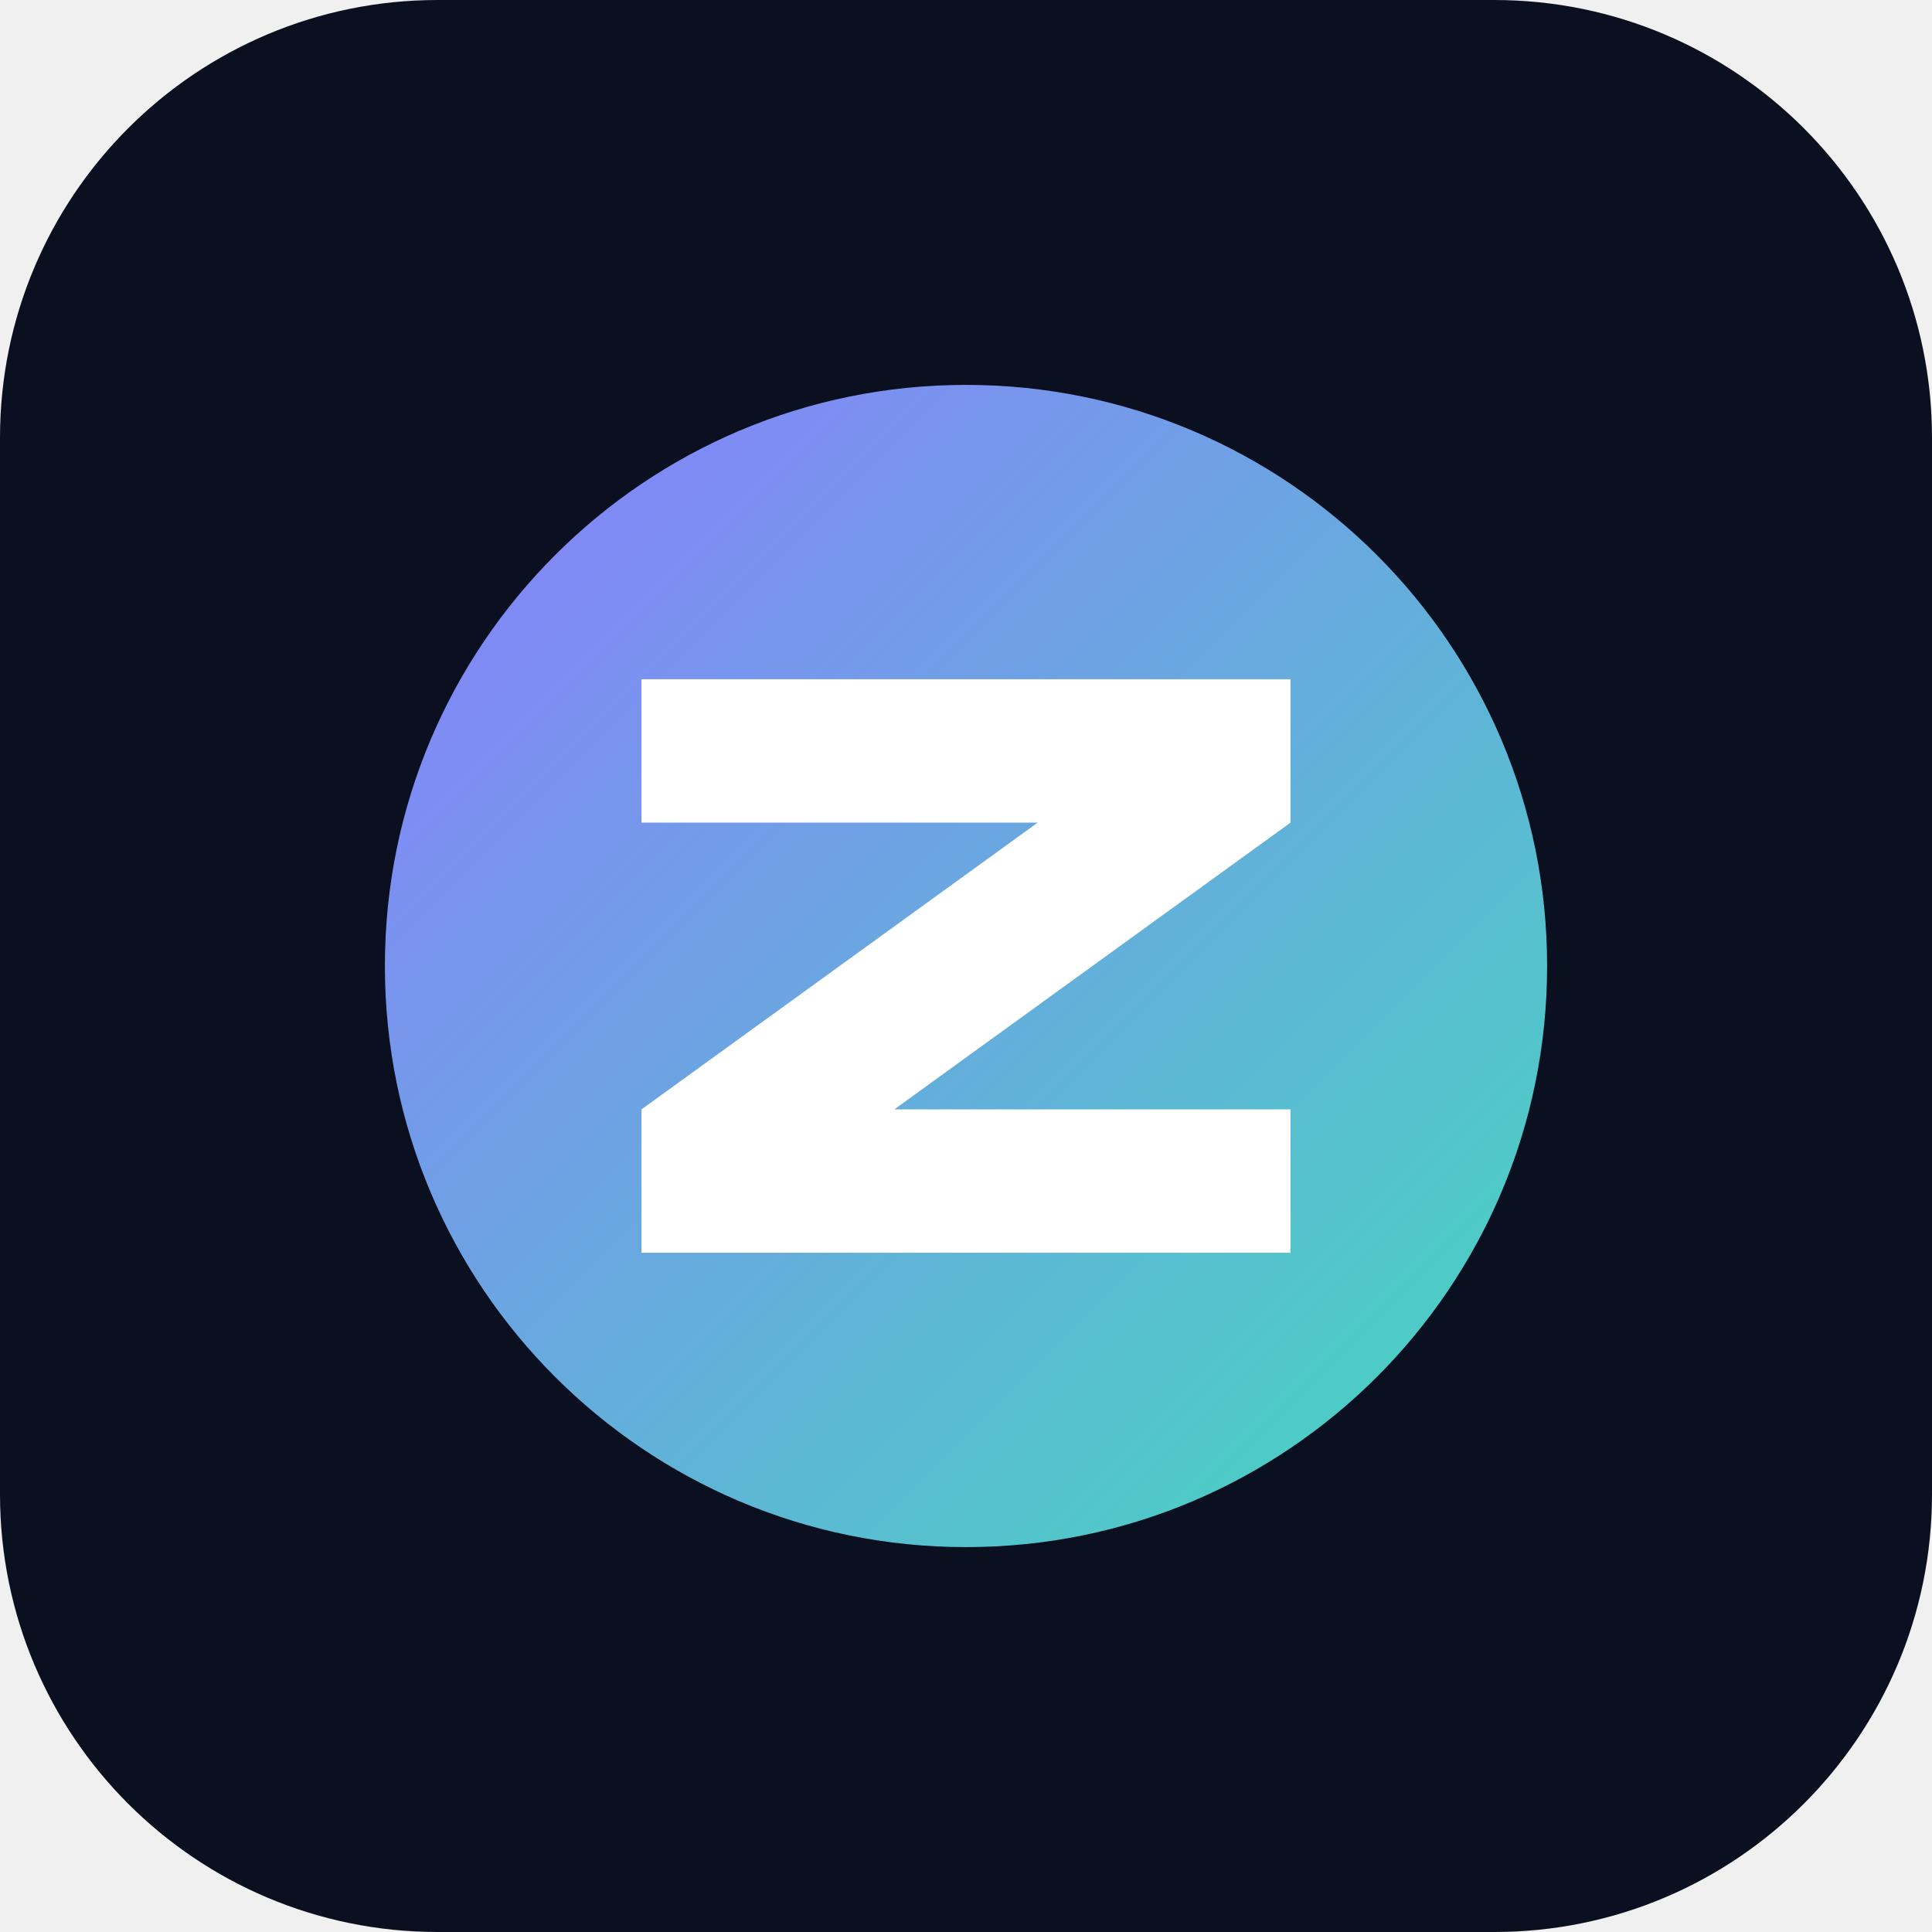
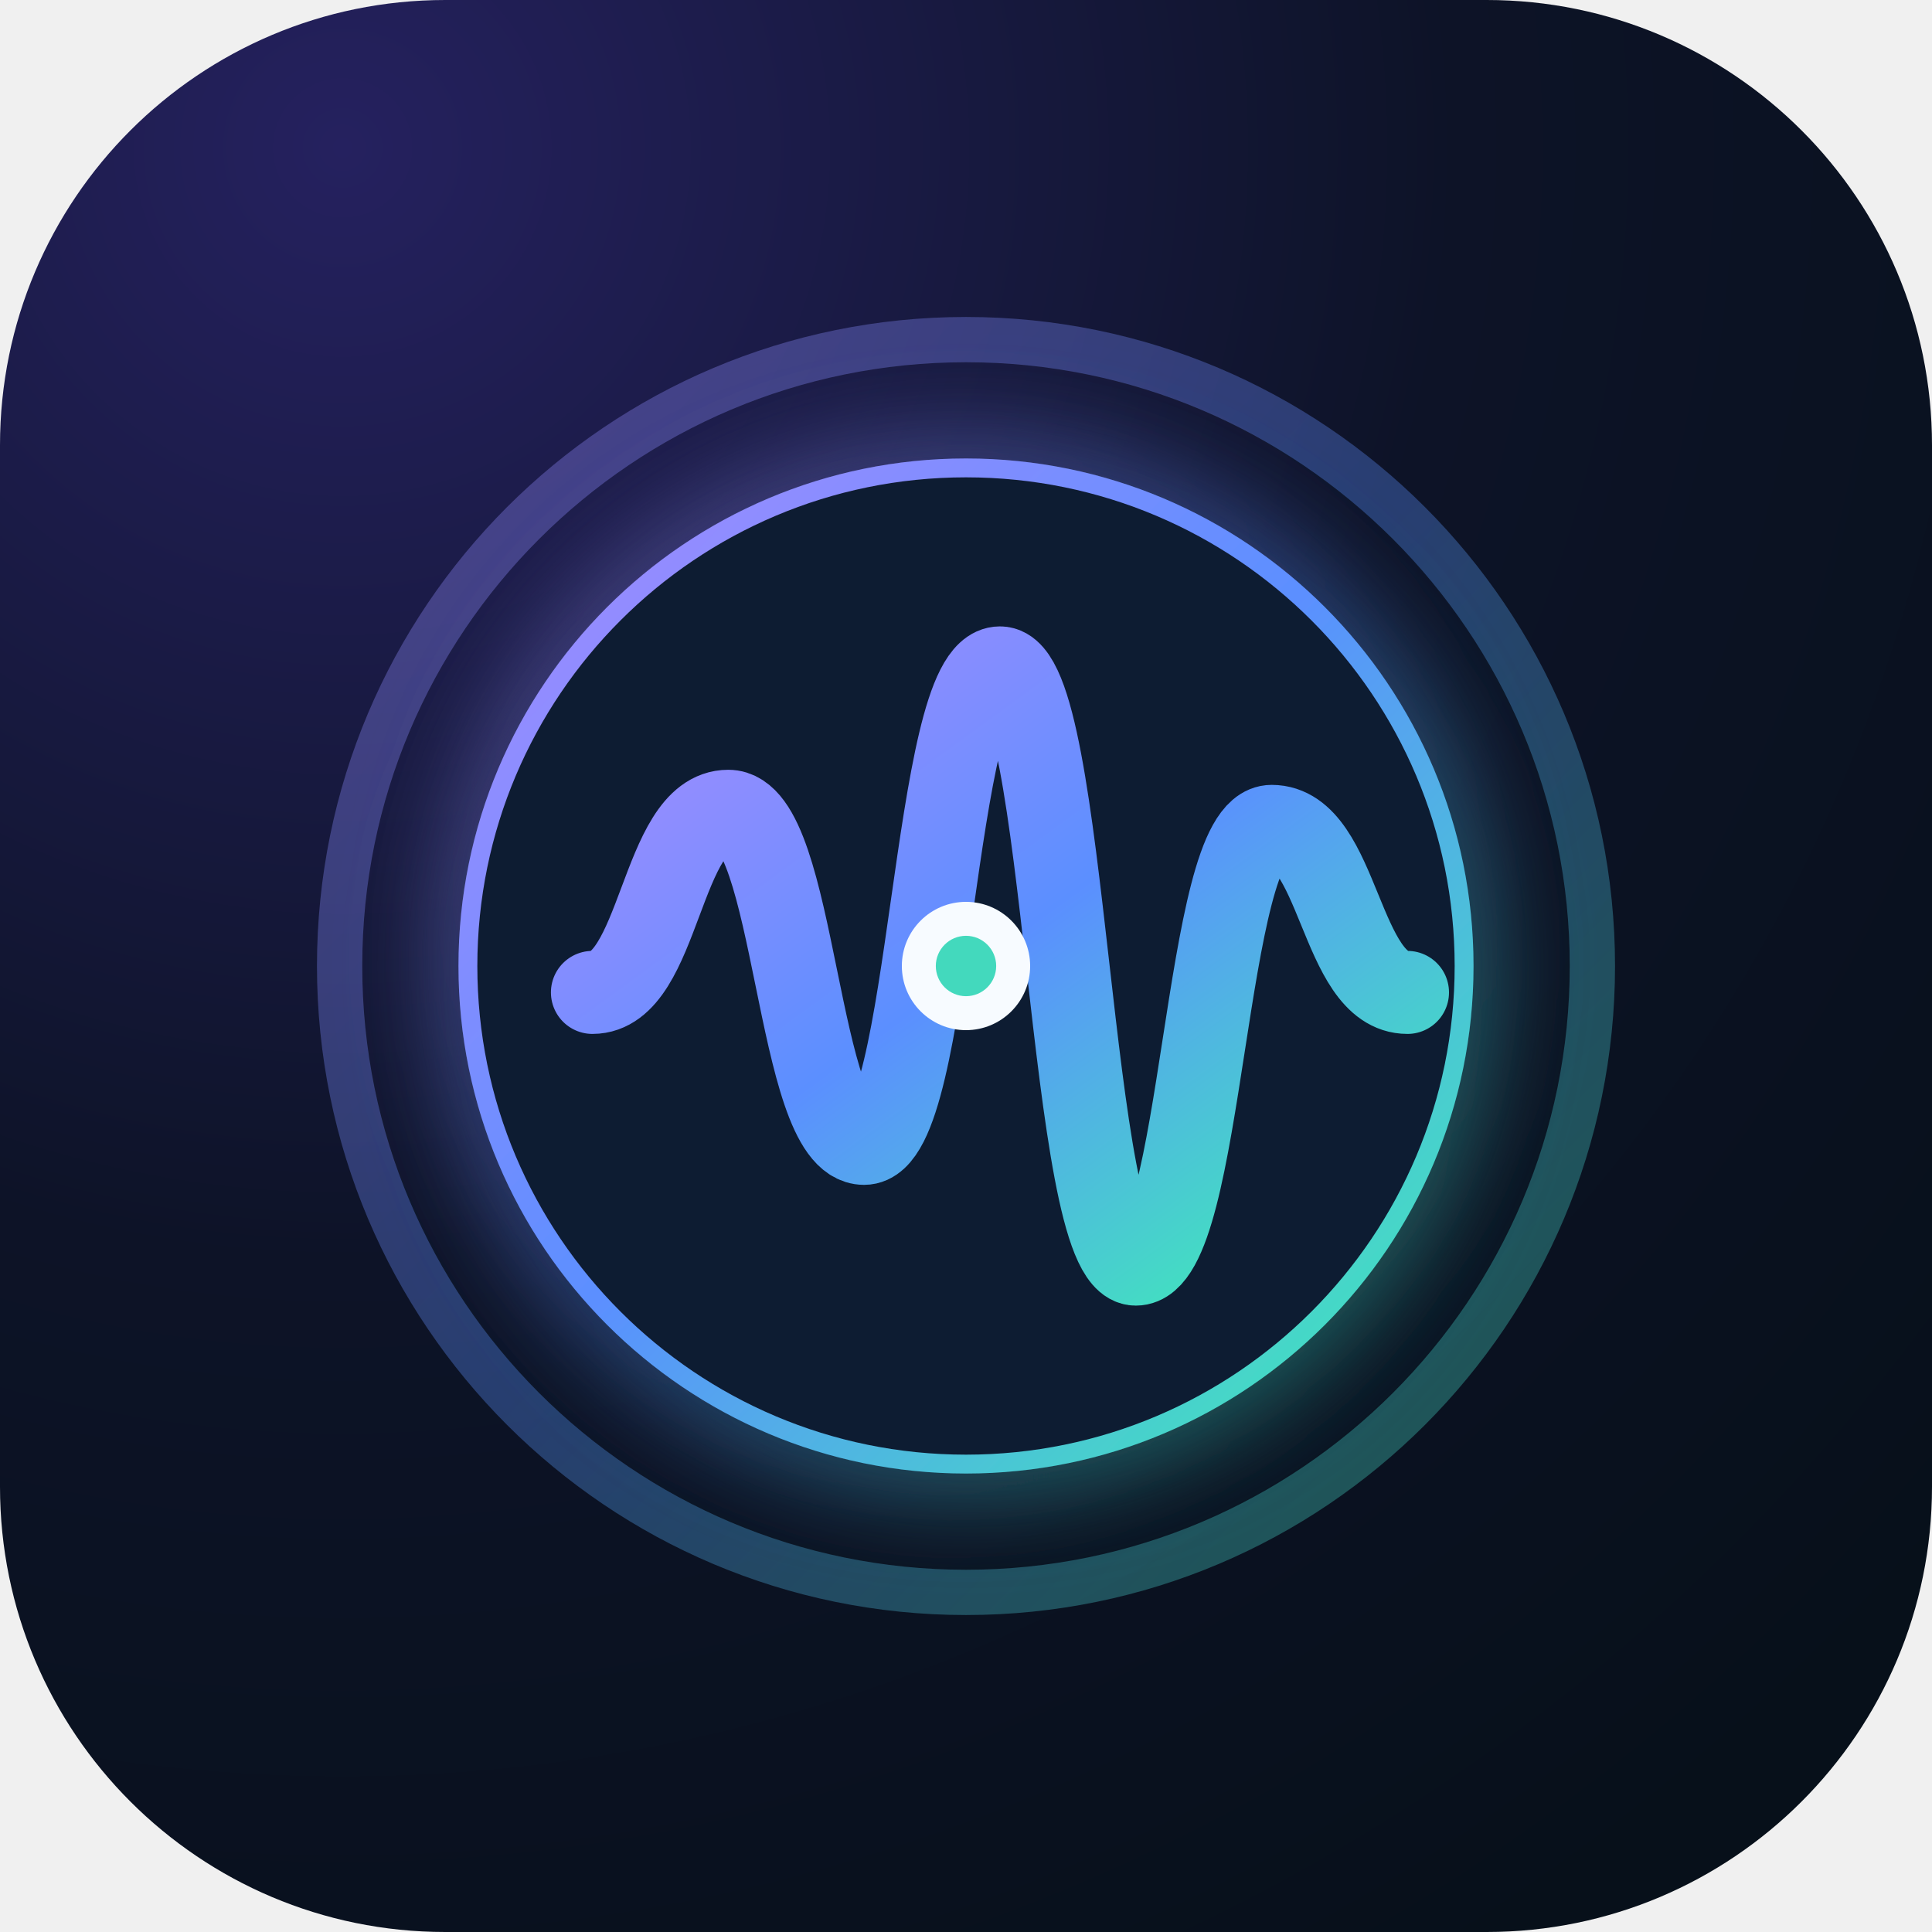
<svg xmlns="http://www.w3.org/2000/svg" viewBox="0 0 512 512">
  <defs>
-     <linearGradient id="g" x1="0" y1="0" x2="1" y2="1">
-       <stop offset="0" stop-color="#8b7cff" />
-       <stop offset="1" stop-color="#43d9bd" />
+     <radialGradient id="bg" cx="18%" cy="8%" r="110%">
+       <stop offset="0" stop-color="#25215f" />
+       <stop offset=".52" stop-color="#0d1327" />
+       <stop offset="1" stop-color="#07101a" />
+     </radialGradient>
+     <linearGradient id="voice" x1=".08" y1=".1" x2=".9" y2=".92">
+       <stop offset="0" stop-color="#9b8cff" />
+       <stop offset=".48" stop-color="#5b8fff" />
+       <stop offset="1" stop-color="#42e2bf" />
    </linearGradient>
+     <filter id="glow" x="-60%" y="-60%" width="220%" height="220%">
+       <feGaussianBlur stdDeviation="14" result="blur" />
+       <feMerge>
+         <feMergeNode in="blur" />
+         <feMergeNode in="SourceGraphic" />
+       </feMerge>
+     </filter>
  </defs>
-   <rect width="512" height="512" rx="116" fill="#0b1020" />
-   <circle cx="256" cy="256" r="154" fill="url(#g)" />
-   <path d="M170 180h172v38l-105 76h105v38H170v-38l105-76H170z" fill="#fff" />
+   <rect width="512" height="512" rx="118" fill="url(#bg)" />
+   <circle cx="256" cy="256" r="166" fill="none" stroke="url(#voice)" stroke-width="12" opacity=".34" />
+   <circle cx="256" cy="256" r="132" fill="#101a31" stroke="url(#voice)" stroke-width="5" filter="url(#glow)" />
+   <path d="M157 263c18 0 18-48 36-48s18 88 36 88 18-126 36-126 18 158 36 158 18-116 36-116 18 44 36 44" fill="none" stroke="url(#voice)" stroke-width="22" stroke-linecap="round" stroke-linejoin="round" />
+   <circle cx="256" cy="256" r="17" fill="#f7fbff" />
+   <circle cx="256" cy="256" r="8" fill="#43d9bd" />
</svg>
